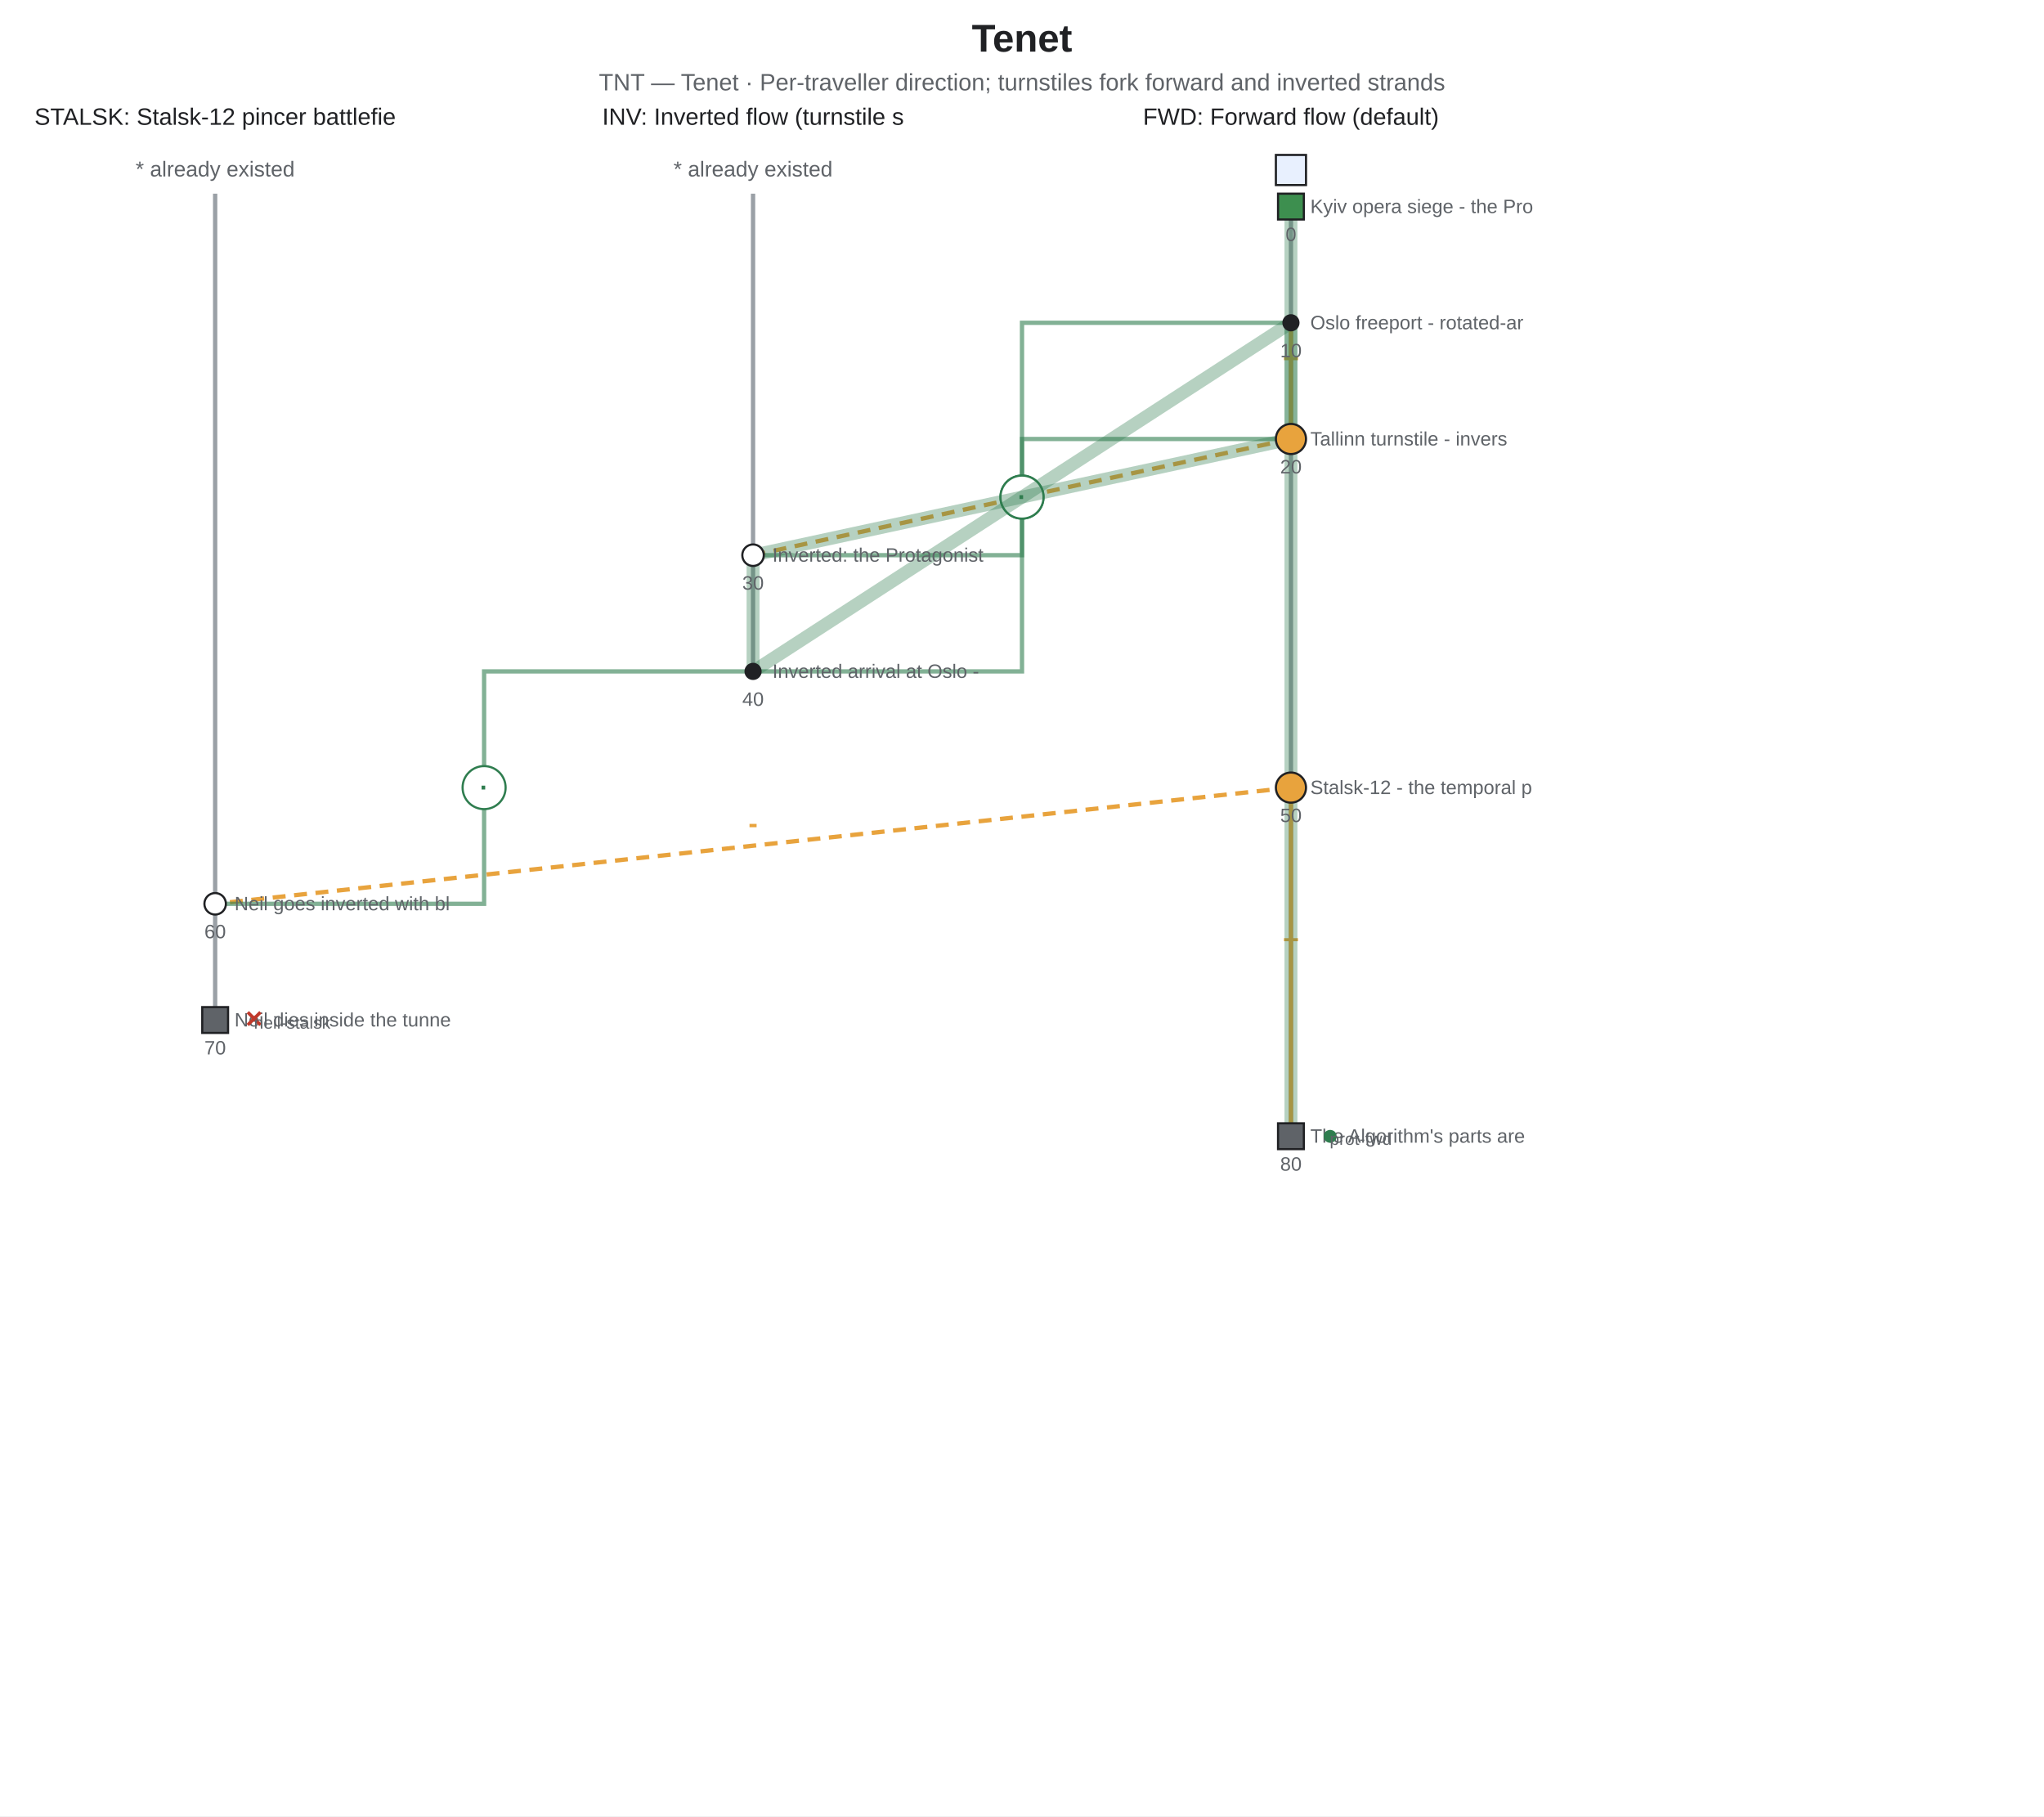
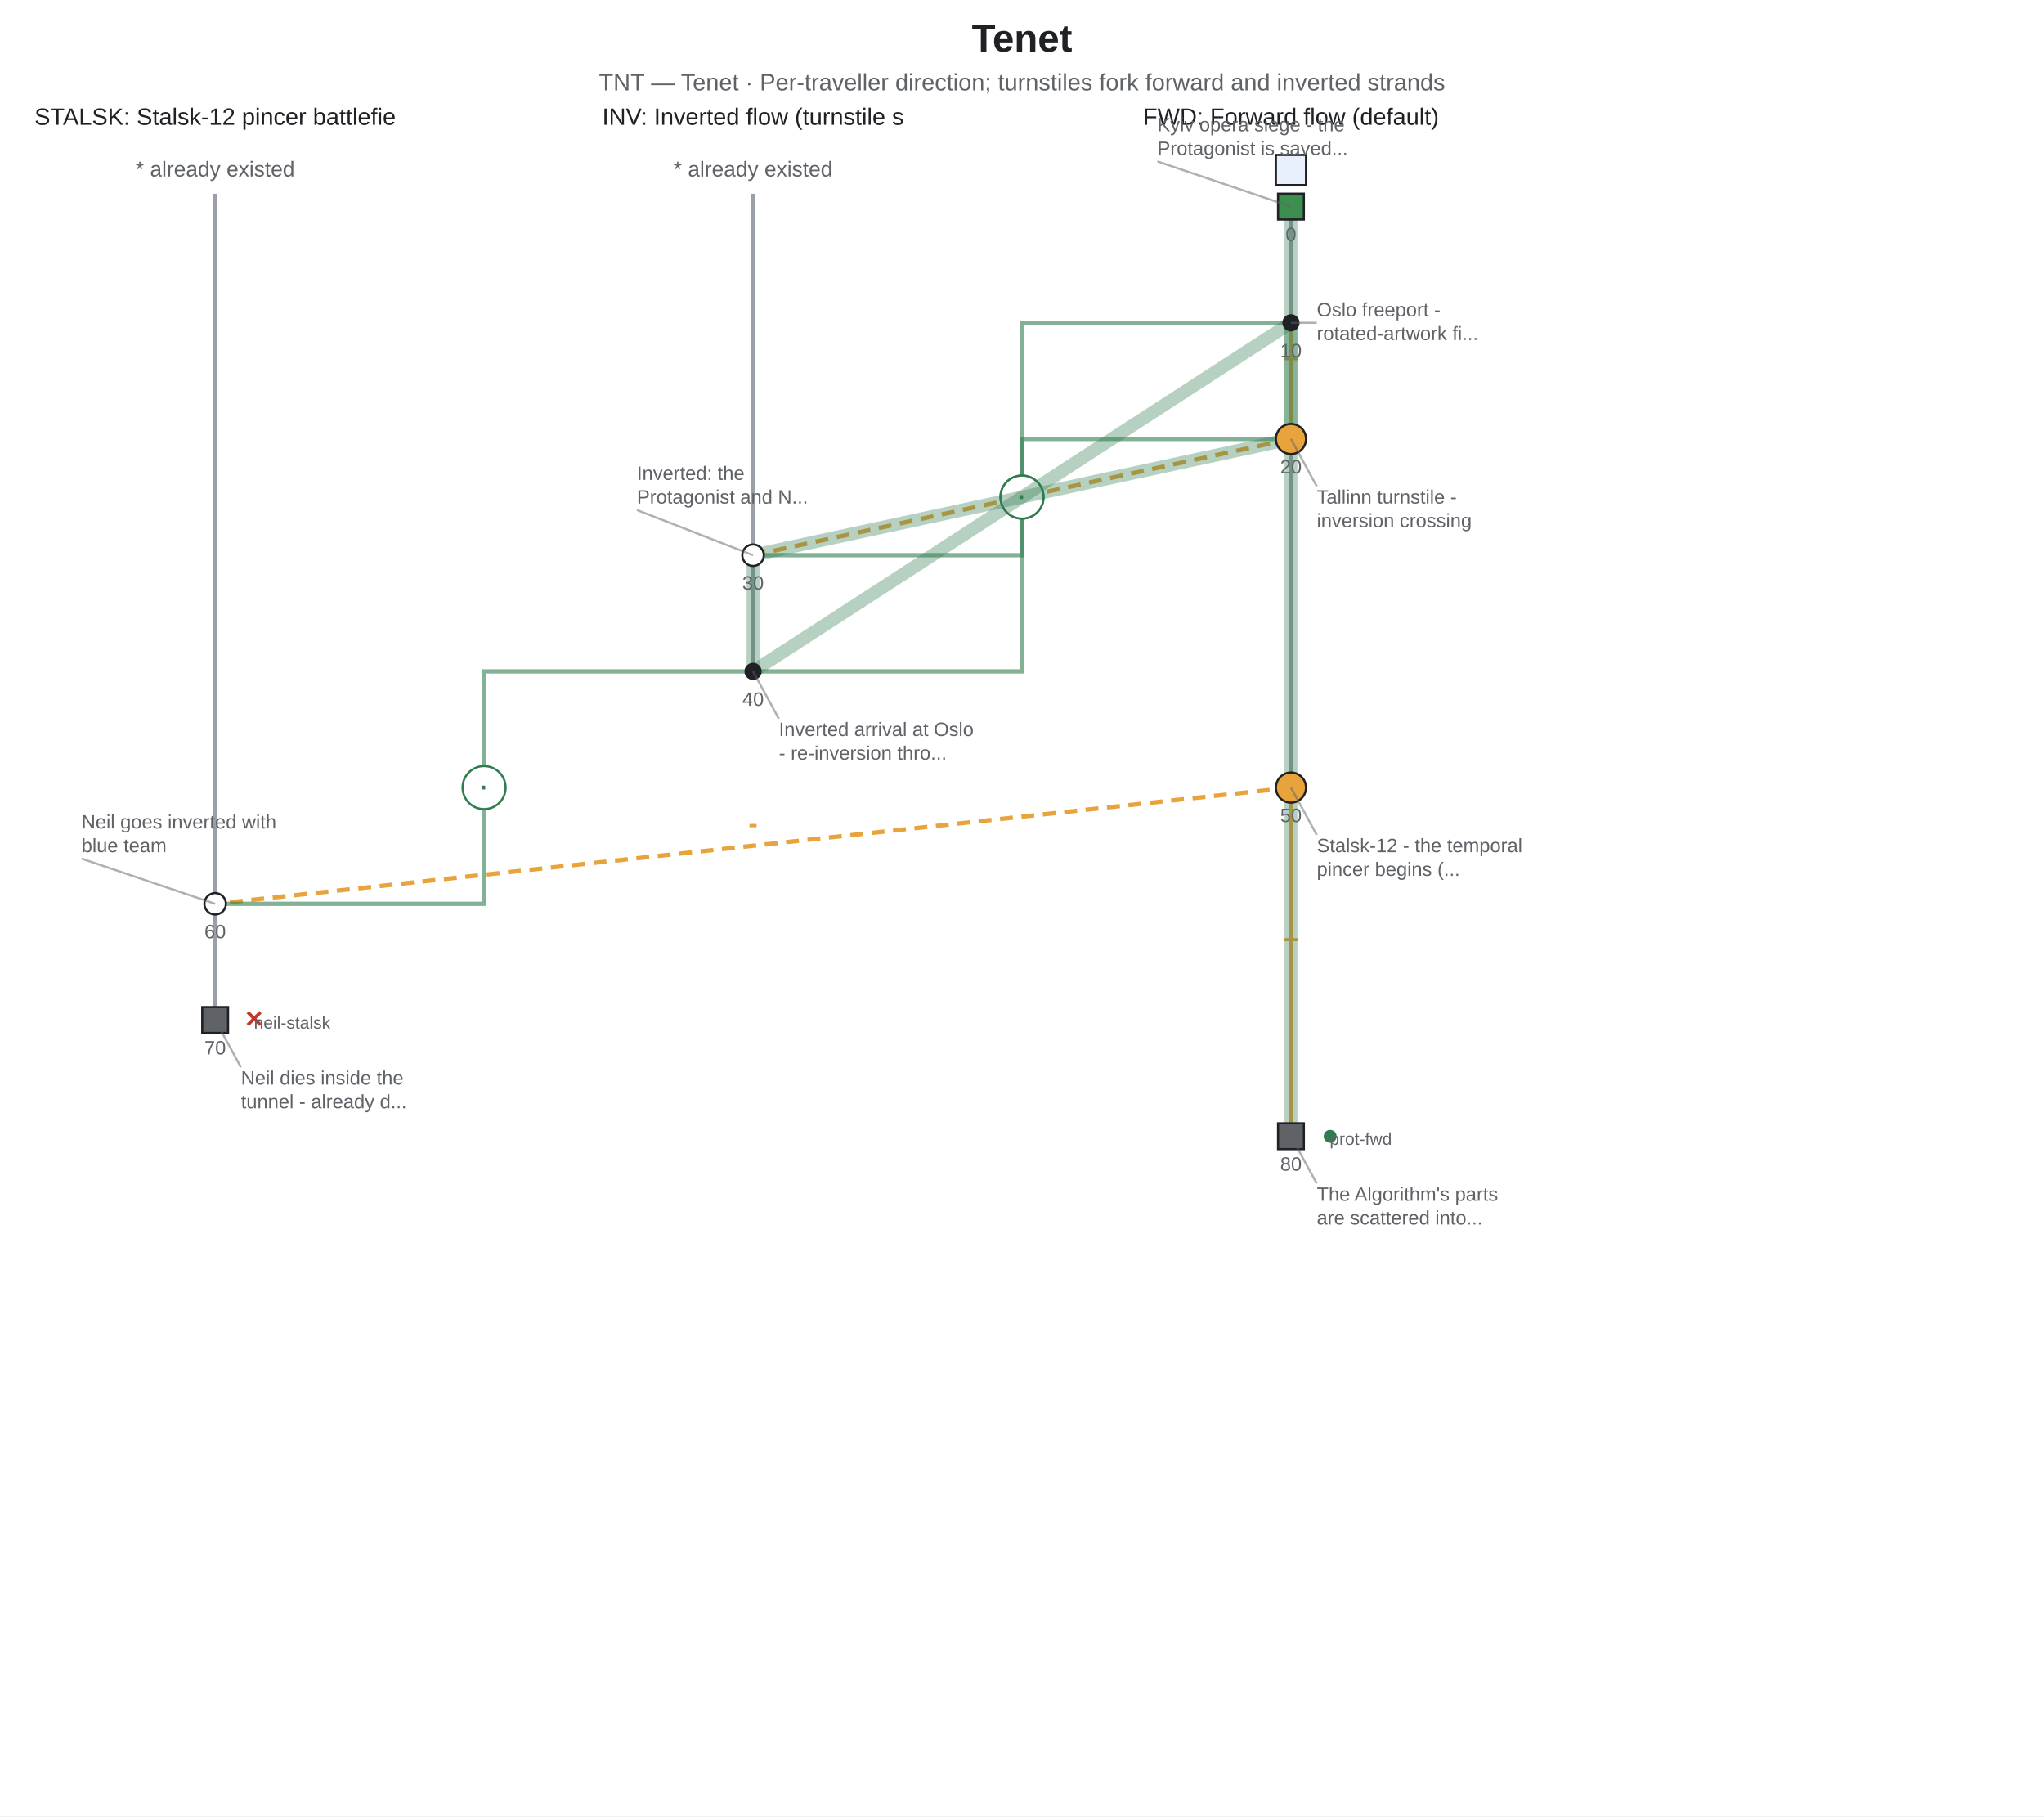
<svg xmlns="http://www.w3.org/2000/svg" width="950" height="844" viewBox="0 0 950 844" font-family="Arial, Helvetica, sans-serif">
  <rect width="950" height="844" fill="#ffffff" />
  <g transform="translate(0,0)">
    <text x="475" y="24" text-anchor="middle" font-size="18" font-weight="bold" fill="#202124">Tenet</text>
    <text x="475" y="42" text-anchor="middle" font-size="11" fill="#5f6368">TNT — Tenet · Per-traveller direction; turnstiles fork forward and inverted strands</text>
    <line x1="600.0" y1="90.0" x2="600.0" y2="528.0" stroke="#9aa0a6" stroke-width="2" stroke-opacity="1.0" />
    <rect x="593.0" y="72.0" width="14" height="14" fill="#e8f0fe" stroke="#202124" />
    <text x="600.0" y="58.0" text-anchor="middle" font-size="11" fill="#202124">FWD: Forward flow (default)</text>
    <line x1="350.0" y1="90.0" x2="350.0" y2="312.0" stroke="#9aa0a6" stroke-width="2" stroke-opacity="1.0" />
    <text x="350.0" y="82.0" text-anchor="middle" font-size="10" fill="#5f6368">* already existed</text>
    <text x="350.0" y="58.0" text-anchor="middle" font-size="11" fill="#202124">INV: Inverted flow (turnstile s</text>
    <line x1="100.0" y1="90.0" x2="100.0" y2="474.0" stroke="#9aa0a6" stroke-width="2" stroke-opacity="1.0" />
    <text x="100.0" y="82.0" text-anchor="middle" font-size="10" fill="#5f6368">* already existed</text>
    <text x="100.0" y="58.0" text-anchor="middle" font-size="11" fill="#202124">STALSK: Stalsk-12 pincer battlefie</text>
    <line x1="600.0" y1="204.0" x2="600.0" y2="150.0" stroke="#e8a33d" stroke-width="2" stroke-opacity="1.0" />
    <text x="600.0" y="171.0" text-anchor="middle" font-size="13" font-weight="bold" fill="#e8a33d">+</text>
    <line x1="600.0" y1="204.0" x2="350.0" y2="258.0" stroke="#e8a33d" stroke-width="2" stroke-dasharray="6,4" stroke-opacity="1.0" />
    <text x="475.0" y="225.0" text-anchor="middle" font-size="13" font-weight="bold" fill="#e8a33d">-</text>
    <line x1="600.0" y1="366.0" x2="600.0" y2="528.0" stroke="#e8a33d" stroke-width="2" stroke-opacity="1.0" />
    <text x="600.0" y="441.0" text-anchor="middle" font-size="13" font-weight="bold" fill="#e8a33d">+</text>
    <line x1="600.0" y1="366.0" x2="100.0" y2="420.0" stroke="#e8a33d" stroke-width="2" stroke-dasharray="6,4" stroke-opacity="1.0" />
    <text x="350.0" y="387.0" text-anchor="middle" font-size="13" font-weight="bold" fill="#e8a33d">-</text>
    <polyline points="600.0,204.0 475.0,204.0 475.0,258.0 350.0,258.0" fill="none" stroke="#2f7d4f" stroke-width="2" stroke-opacity="0.6" />
    <circle cx="475.0" cy="231.0" r="10" fill="#ffffff" stroke="#2f7d4f" />
    <text x="475.0" y="235.0" text-anchor="middle" font-size="12" font-weight="bold" fill="#2f7d4f">·</text>
    <polyline points="350.0,312.0 475.0,312.0 475.0,150.0 600.0,150.0" fill="none" stroke="#2f7d4f" stroke-width="2" stroke-opacity="0.6" />
    <circle cx="475.0" cy="231.0" r="10" fill="#ffffff" stroke="#2f7d4f" />
    <text x="475.0" y="235.0" text-anchor="middle" font-size="12" font-weight="bold" fill="#2f7d4f">·</text>
    <polyline points="350.0,312.0 225.0,312.0 225.0,420.0 100.0,420.0" fill="none" stroke="#2f7d4f" stroke-width="2" stroke-opacity="0.6" />
    <circle cx="225.0" cy="366.0" r="10" fill="#ffffff" stroke="#2f7d4f" />
    <text x="225.0" y="370.0" text-anchor="middle" font-size="12" font-weight="bold" fill="#2f7d4f">·</text>
    <line x1="600.0" y1="96.0" x2="600.0" y2="204.0" stroke="#2f7d4f" stroke-width="6" stroke-opacity="0.35" stroke-linecap="round" />
    <line x1="350.0" y1="258.0" x2="350.0" y2="312.0" stroke="#2f7d4f" stroke-width="6" stroke-opacity="0.35" stroke-linecap="round" />
    <line x1="600.0" y1="150.0" x2="600.0" y2="528.0" stroke="#2f7d4f" stroke-width="6" stroke-opacity="0.35" stroke-linecap="round" />
    <line x1="600.0" y1="204.0" x2="350.0" y2="258.0" stroke="#2f7d4f" stroke-width="6" stroke-opacity="0.35" stroke-linecap="round" />
    <line x1="350.0" y1="312.0" x2="600.0" y2="150.0" stroke="#2f7d4f" stroke-width="6" stroke-opacity="0.35" stroke-linecap="round" />
    <rect x="594.0" y="90.0" width="12" height="12" fill="#3d8f4f" stroke="#202124" />
    <text x="600.0" y="112.0" text-anchor="middle" font-size="9" fill="#5f6368">0</text>
-     <text x="609.0" y="99.0" font-size="9" fill="#5f6368">Kyiv opera siege - the Pro</text>
    <circle cx="600.0" cy="150.0" r="4" fill="#202124" />
    <text x="600.0" y="166.0" text-anchor="middle" font-size="9" fill="#5f6368">10</text>
-     <text x="609.0" y="153.0" font-size="9" fill="#5f6368">Oslo freeport - rotated-ar</text>
    <circle cx="600.0" cy="204.0" r="7" fill="#e8a33d" stroke="#202124" />
    <text x="600.0" y="220.0" text-anchor="middle" font-size="9" fill="#5f6368">20</text>
-     <text x="609.0" y="207.0" font-size="9" fill="#5f6368">Tallinn turnstile - invers</text>
    <circle cx="350.0" cy="258.0" r="5" fill="#ffffff" stroke="#202124" />
    <text x="350.0" y="274.0" text-anchor="middle" font-size="9" fill="#5f6368">30</text>
-     <text x="359.0" y="261.0" font-size="9" fill="#5f6368">Inverted: the Protagonist </text>
    <circle cx="350.0" cy="312.0" r="4" fill="#202124" />
    <text x="350.0" y="328.0" text-anchor="middle" font-size="9" fill="#5f6368">40</text>
-     <text x="359.0" y="315.0" font-size="9" fill="#5f6368">Inverted arrival at Oslo -</text>
    <circle cx="600.0" cy="366.0" r="7" fill="#e8a33d" stroke="#202124" />
    <text x="600.0" y="382.0" text-anchor="middle" font-size="9" fill="#5f6368">50</text>
-     <text x="609.0" y="369.0" font-size="9" fill="#5f6368">Stalsk-12 - the temporal p</text>
    <circle cx="100.0" cy="420.0" r="5" fill="#ffffff" stroke="#202124" />
    <text x="100.0" y="436.0" text-anchor="middle" font-size="9" fill="#5f6368">60</text>
-     <text x="109.0" y="423.0" font-size="9" fill="#5f6368">Neil goes inverted with bl</text>
    <rect x="94.0" y="468.0" width="12" height="12" fill="#5f6368" stroke="#202124" />
    <text x="100.0" y="490.0" text-anchor="middle" font-size="9" fill="#5f6368">70</text>
-     <text x="109.0" y="477.0" font-size="9" fill="#5f6368">Neil dies inside the tunne</text>
    <rect x="594.0" y="522.0" width="12" height="12" fill="#5f6368" stroke="#202124" />
    <text x="600.0" y="544.0" text-anchor="middle" font-size="9" fill="#5f6368">80</text>
-     <text x="609.0" y="531.0" font-size="9" fill="#5f6368">The Algorithm's parts are </text>
    <text x="114.0" y="478.0" font-size="14" font-weight="bold" fill="#c0392b">×</text>
    <text x="118.0" y="478.0" font-size="8" fill="#5f6368">neil-stalsk</text>
    <text x="614.0" y="532.0" font-size="14" font-weight="bold" fill="#2f7d4f">●</text>
    <text x="618.0" y="532.0" font-size="8" fill="#5f6368">prot-fwd</text>
+     <line x1="600.0" y1="96.0" x2="537.9" y2="75.0" stroke="#5f6368" stroke-width="1" stroke-opacity="0.5" />
+     <text x="537.9" y="61.0" font-size="9" fill="#5f6368">Kyiv opera siege - the</text>
+     <text x="537.9" y="72.0" font-size="9" fill="#5f6368">Protagonist is saved...</text>
+     <line x1="600.0" y1="150.0" x2="612.0" y2="150.0" stroke="#5f6368" stroke-width="1" stroke-opacity="0.5" />
+     <text x="612.0" y="147.0" font-size="9" fill="#5f6368">Oslo freeport -</text>
+     <text x="612.0" y="158.0" font-size="9" fill="#5f6368">rotated-artwork fi...</text>
+     <line x1="600.0" y1="204.0" x2="612.0" y2="226.0" stroke="#5f6368" stroke-width="1" stroke-opacity="0.5" />
+     <text x="612.0" y="234.0" font-size="9" fill="#5f6368">Tallinn turnstile -</text>
+     <text x="612.0" y="245.0" font-size="9" fill="#5f6368">inversion crossing</text>
+     <line x1="350.0" y1="258.0" x2="296.0" y2="237.0" stroke="#5f6368" stroke-width="1" stroke-opacity="0.5" />
+     <text x="296.0" y="223.0" font-size="9" fill="#5f6368">Inverted: the</text>
+     <text x="296.0" y="234.0" font-size="9" fill="#5f6368">Protagonist and N...</text>
+     <line x1="350.0" y1="312.0" x2="362.0" y2="334.0" stroke="#5f6368" stroke-width="1" stroke-opacity="0.5" />
+     <text x="362.0" y="342.0" font-size="9" fill="#5f6368">Inverted arrival at Oslo</text>
+     <text x="362.0" y="353.0" font-size="9" fill="#5f6368">- re-inversion thro...</text>
+     <line x1="600.0" y1="366.0" x2="612.0" y2="388.0" stroke="#5f6368" stroke-width="1" stroke-opacity="0.5" />
+     <text x="612.0" y="396.0" font-size="9" fill="#5f6368">Stalsk-12 - the temporal</text>
+     <text x="612.0" y="407.0" font-size="9" fill="#5f6368">pincer begins (...</text>
+     <line x1="100.0" y1="420.0" x2="37.9" y2="399.0" stroke="#5f6368" stroke-width="1" stroke-opacity="0.5" />
+     <text x="37.9" y="385.0" font-size="9" fill="#5f6368">Neil goes inverted with</text>
+     <text x="37.9" y="396.0" font-size="9" fill="#5f6368">blue team</text>
+     <line x1="100.0" y1="474.0" x2="112.0" y2="496.0" stroke="#5f6368" stroke-width="1" stroke-opacity="0.5" />
+     <text x="112.0" y="504.0" font-size="9" fill="#5f6368">Neil dies inside the</text>
+     <text x="112.0" y="515.0" font-size="9" fill="#5f6368">tunnel - already d...</text>
+     <line x1="600.0" y1="528.0" x2="612.0" y2="550.0" stroke="#5f6368" stroke-width="1" stroke-opacity="0.5" />
+     <text x="612.0" y="558.0" font-size="9" fill="#5f6368">The Algorithm's parts</text>
+     <text x="612.0" y="569.0" font-size="9" fill="#5f6368">are scattered into...</text>
  </g>
</svg>
